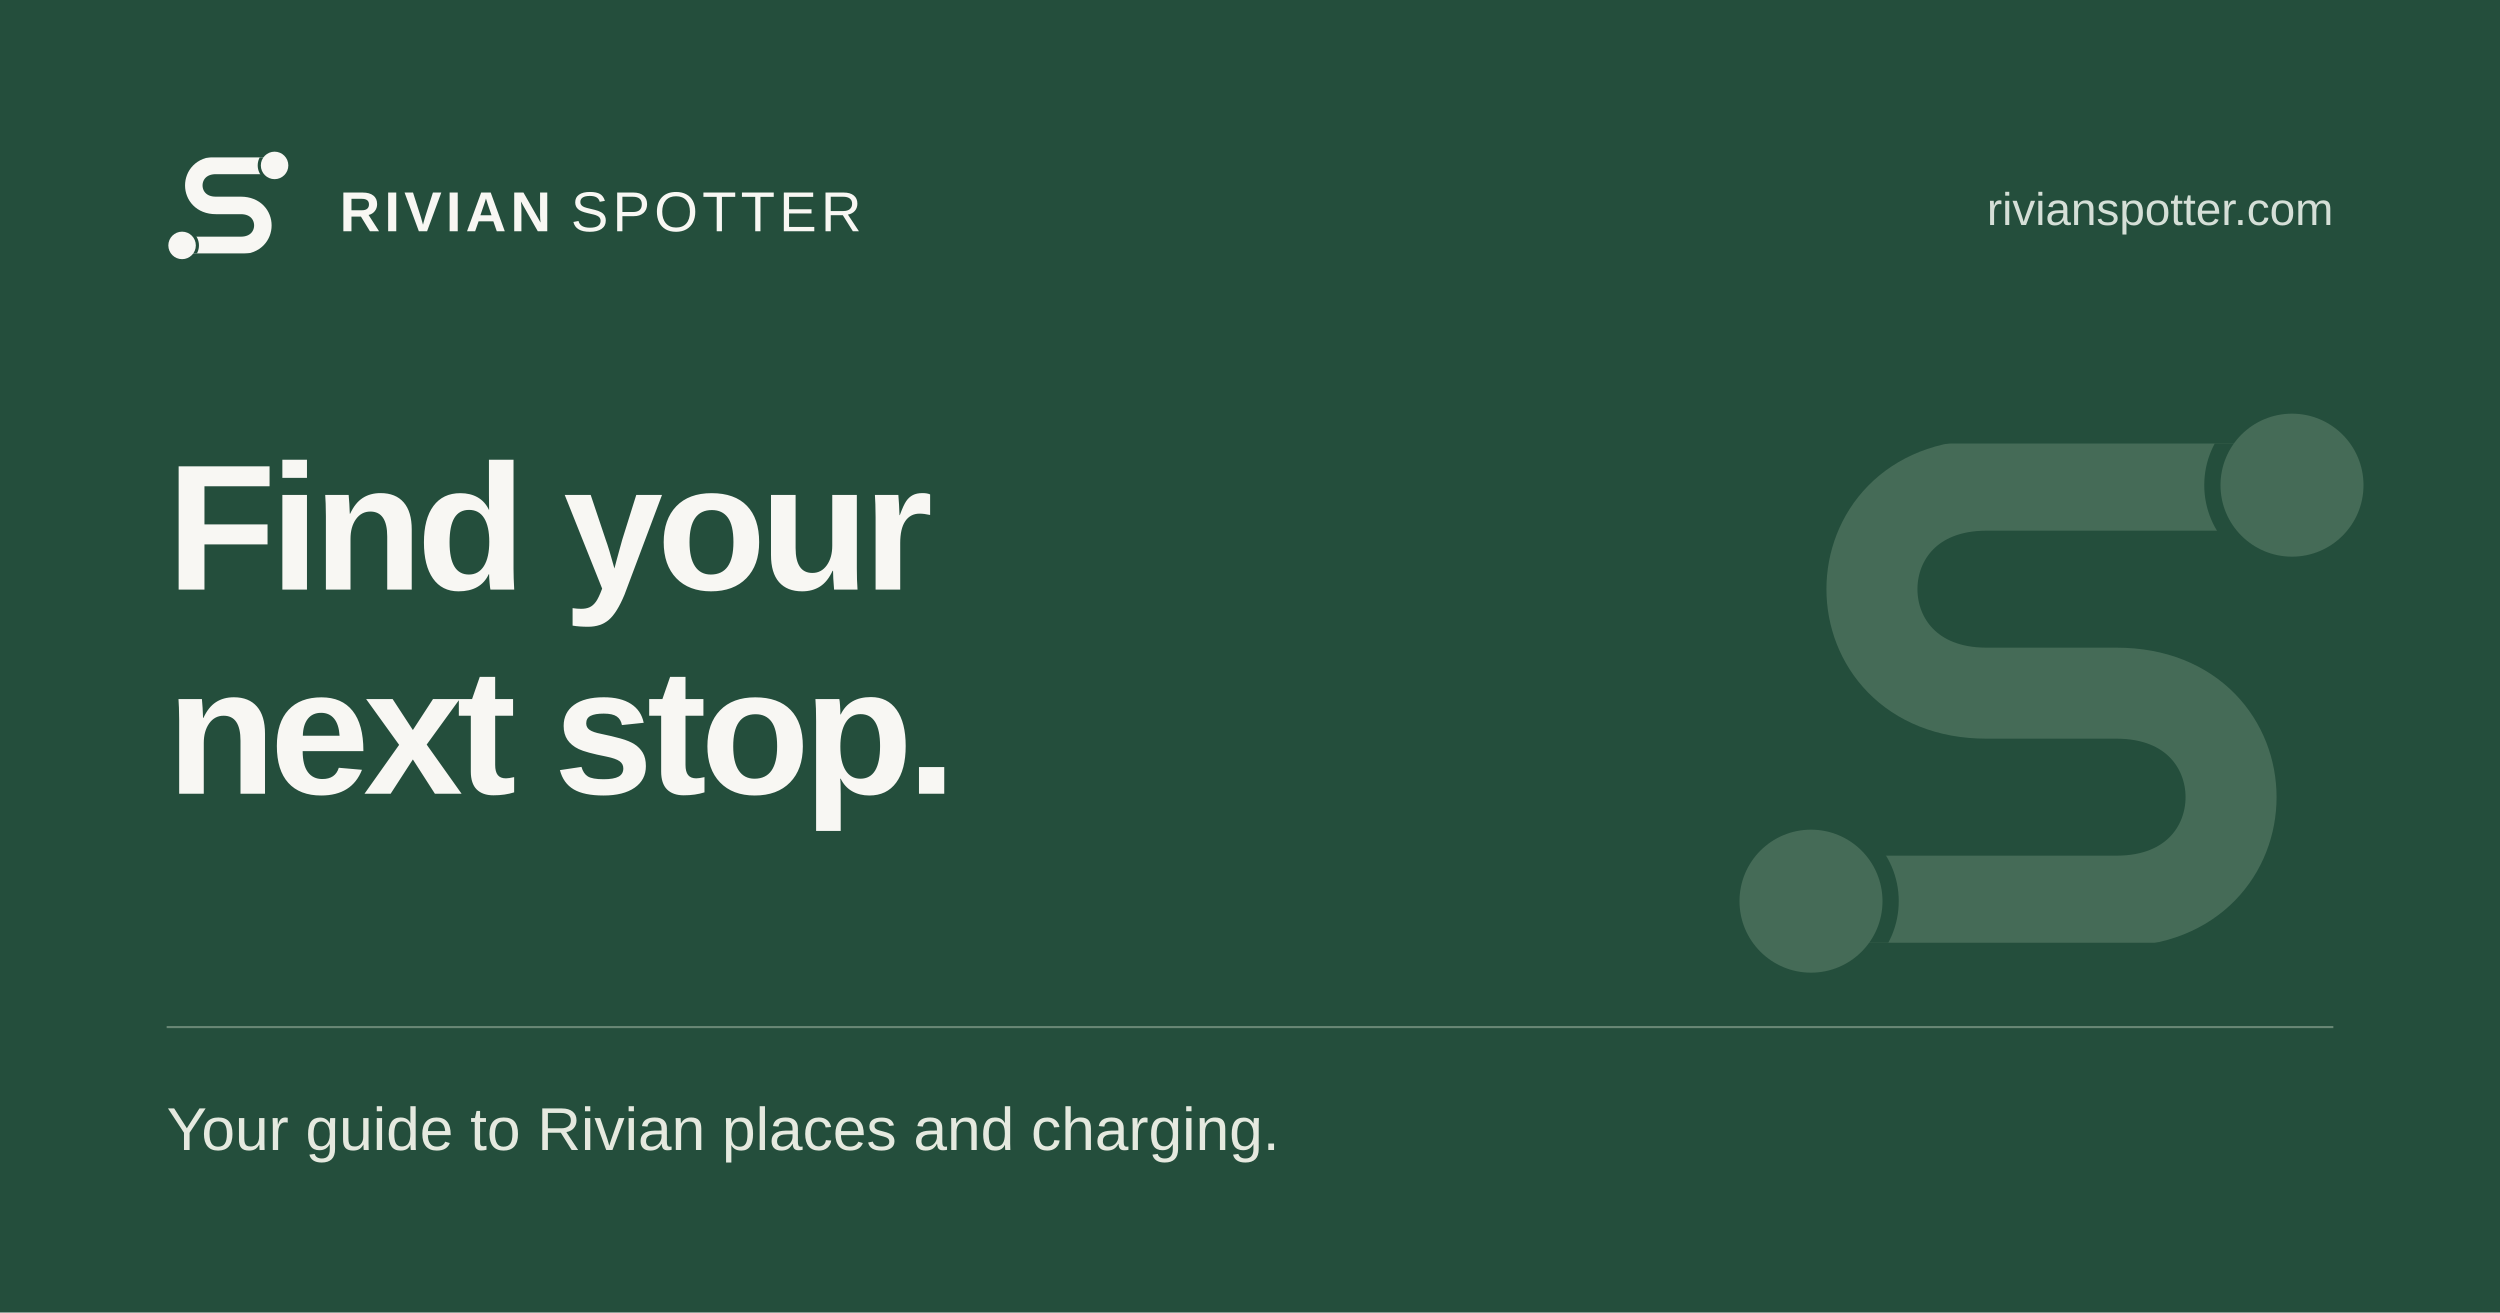
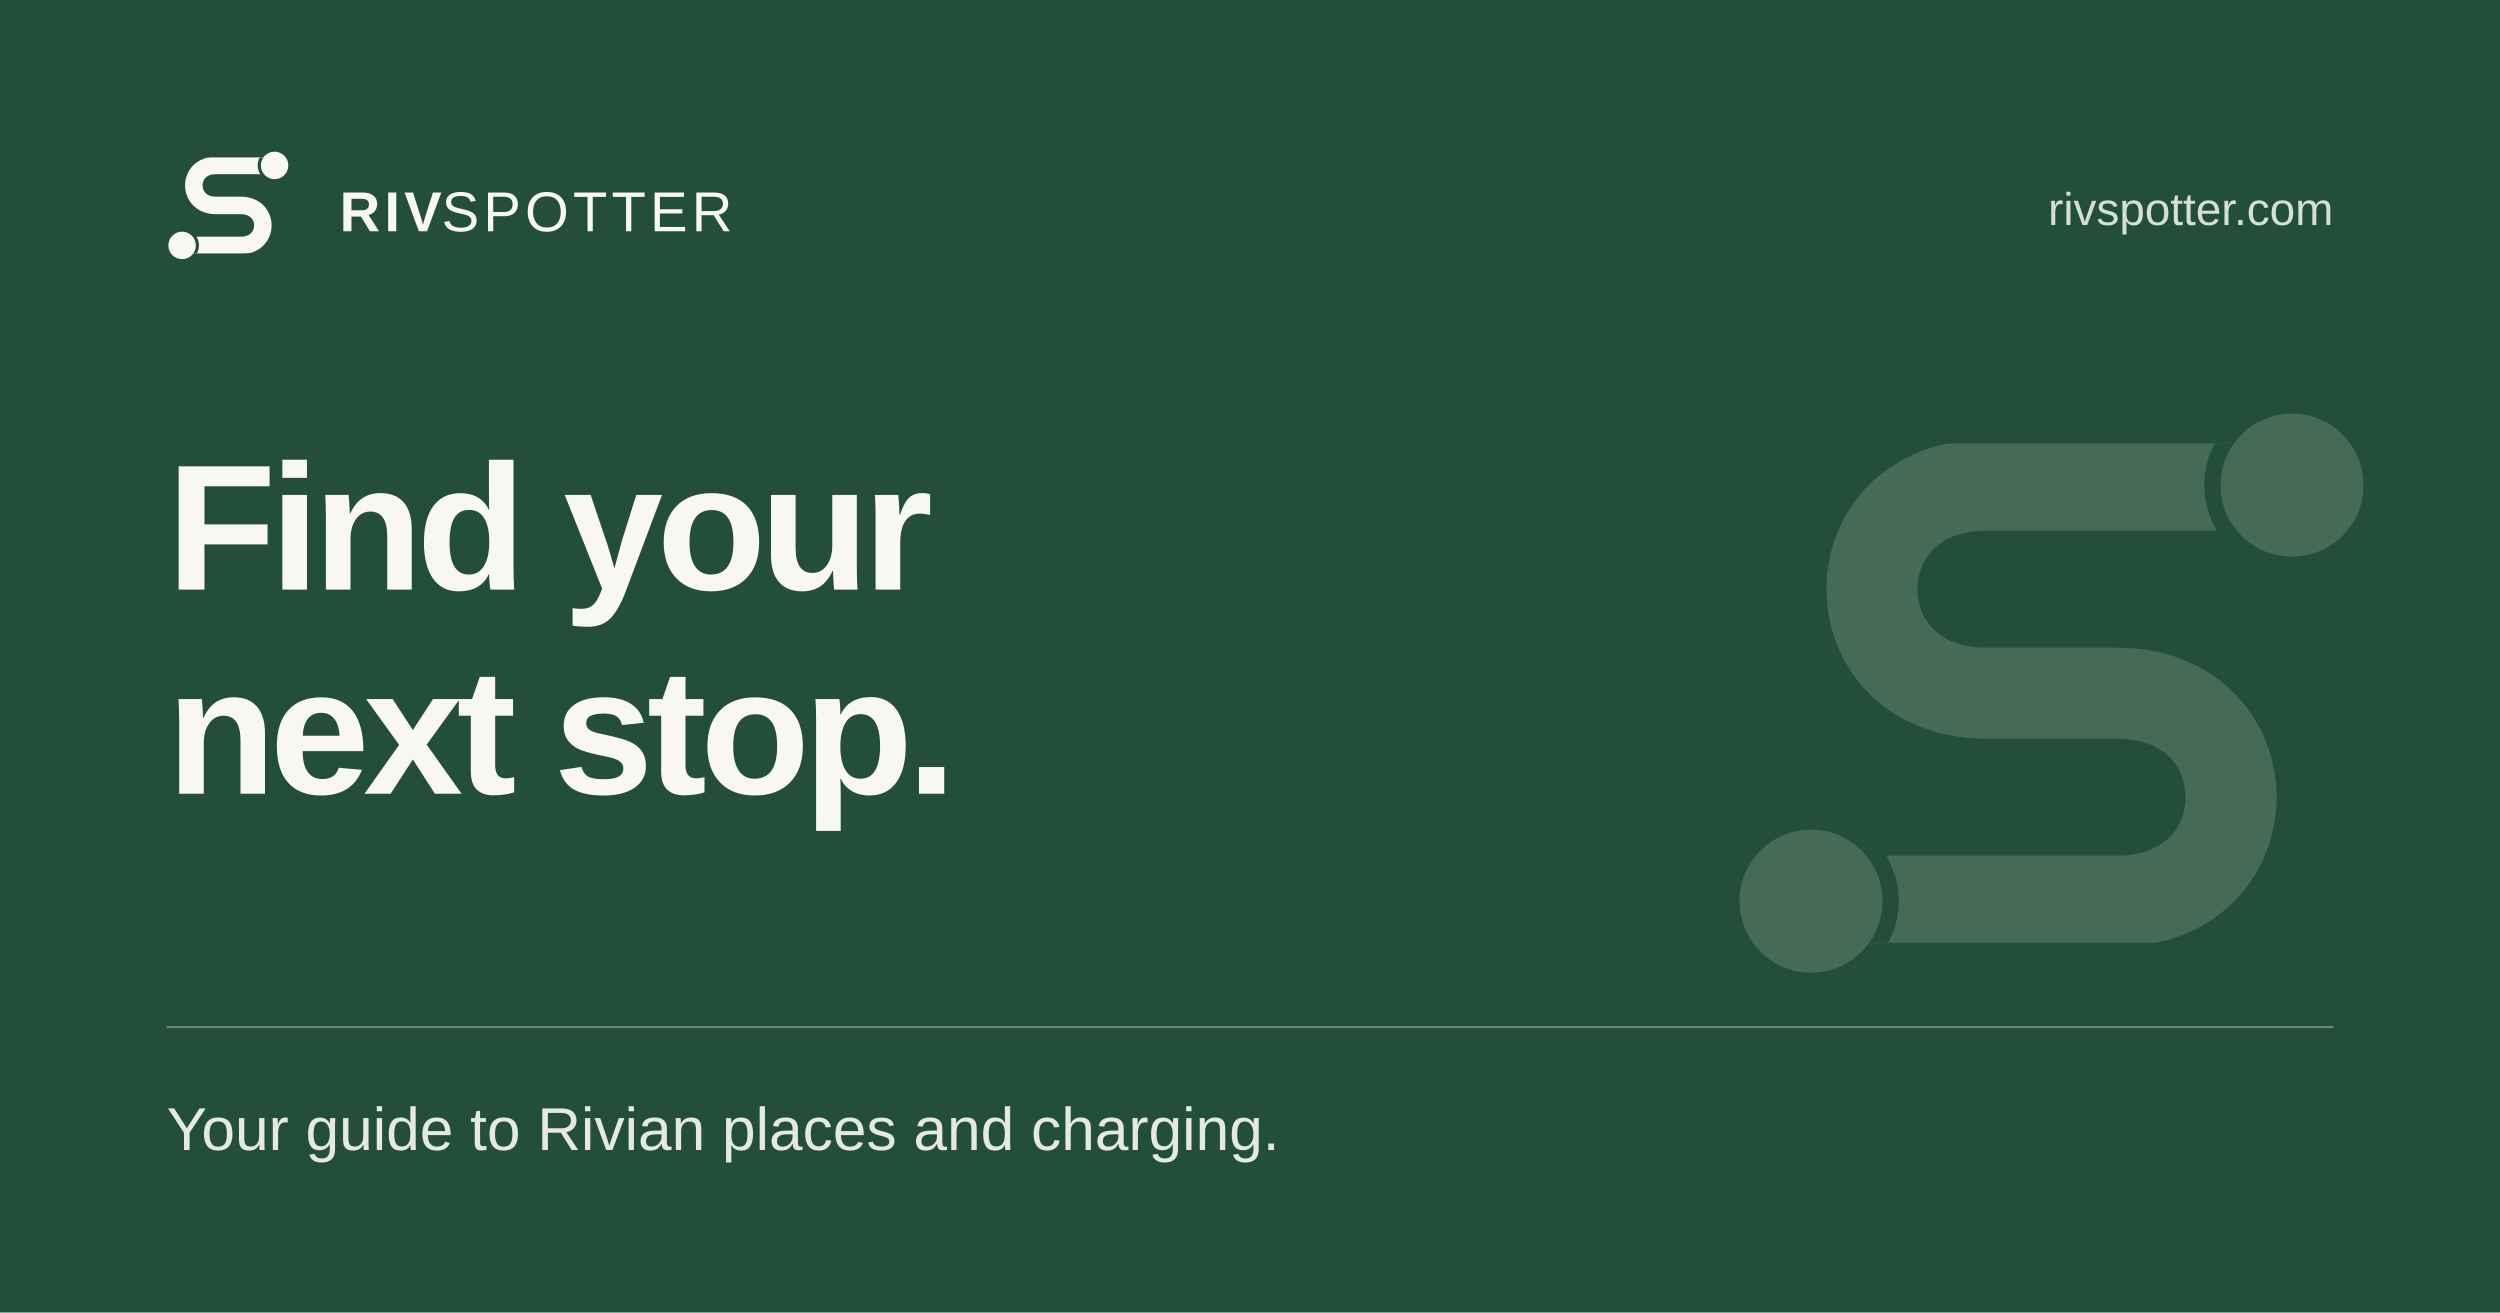
- <svg xmlns="http://www.w3.org/2000/svg" width="1200" height="630" viewBox="0 0 1200 630" role="img" aria-label="Rivian Spotter. Find your next stop. Your guide to Rivian places and charging.">
+ <svg xmlns="http://www.w3.org/2000/svg" width="1200" height="630" viewBox="0 0 1200 630" role="img" aria-label="RivSpotter. Find your next stop. Your guide to Rivian places and charging.">
  <rect width="1200" height="630" fill="#244e3c" />
  <g transform="translate(810 158) scale(.78)">
    <g transform="translate(12 32)">
      <defs>
        <mask id="large-endpoint-gap">
          <rect width="424" height="384" fill="white" />
          <circle cx="360" cy="64" r="54" fill="black" />
          <circle cx="64" cy="320" r="54" fill="black" />
        </mask>
      </defs>
      <path d="M360 64H172C78 64 78 192 172 192H252C346 192 346 320 252 320H64" fill="none" stroke="#456b57" stroke-width="56" mask="url(#large-endpoint-gap)" />
      <g fill="#456b57">
        <circle cx="360" cy="64" r="44" />
        <circle cx="64" cy="320" r="44" />
      </g>
    </g>
  </g>
  <g transform="translate(76 65) scale(.15)">
    <g transform="translate(12 32)">
      <defs>
        <mask id="endpoint-gap">
          <rect width="424" height="384" fill="white" />
          <circle cx="360" cy="64" r="54" fill="black" />
          <circle cx="64" cy="320" r="54" fill="black" />
        </mask>
      </defs>
      <path d="M360 64H172C78 64 78 192 172 192H252C346 192 346 320 252 320H64" fill="none" stroke="#f8f7f3" stroke-width="56" mask="url(#endpoint-gap)" />
      <g fill="#f8f7f3">
        <circle cx="360" cy="64" r="44" />
        <circle cx="64" cy="320" r="44" />
      </g>
    </g>
  </g>
  <g font-family="Arial, Helvetica, sans-serif" fill="#f8f7f3">
-     <text x="163" y="111" font-size="27" font-weight="700" letter-spacing="2">RIVIAN <tspan font-weight="400">SPOTTER</tspan>
+     <text x="163" y="111" font-size="27" font-weight="700" letter-spacing="2">RIV<tspan font-weight="400">SPOTTER</tspan>
    </text>
-     <text x="1120" y="108" text-anchor="end" font-size="22" fill="#d5dfd7">rivianspotter.com</text>
+     <text x="1120" y="108" text-anchor="end" font-size="22" fill="#d5dfd7">rivspotter.com</text>
    <text x="80" y="283" font-size="86" font-weight="700" letter-spacing="-3">Find your</text>
    <text x="80" y="381" font-size="86" font-weight="700" letter-spacing="-3">next stop.</text>
    <path d="M80 493H1120" stroke="#698775" stroke-width="1" />
    <text x="80" y="552" font-size="29" fill="#e5e9df">Your guide to Rivian places and charging.</text>
  </g>
</svg>
